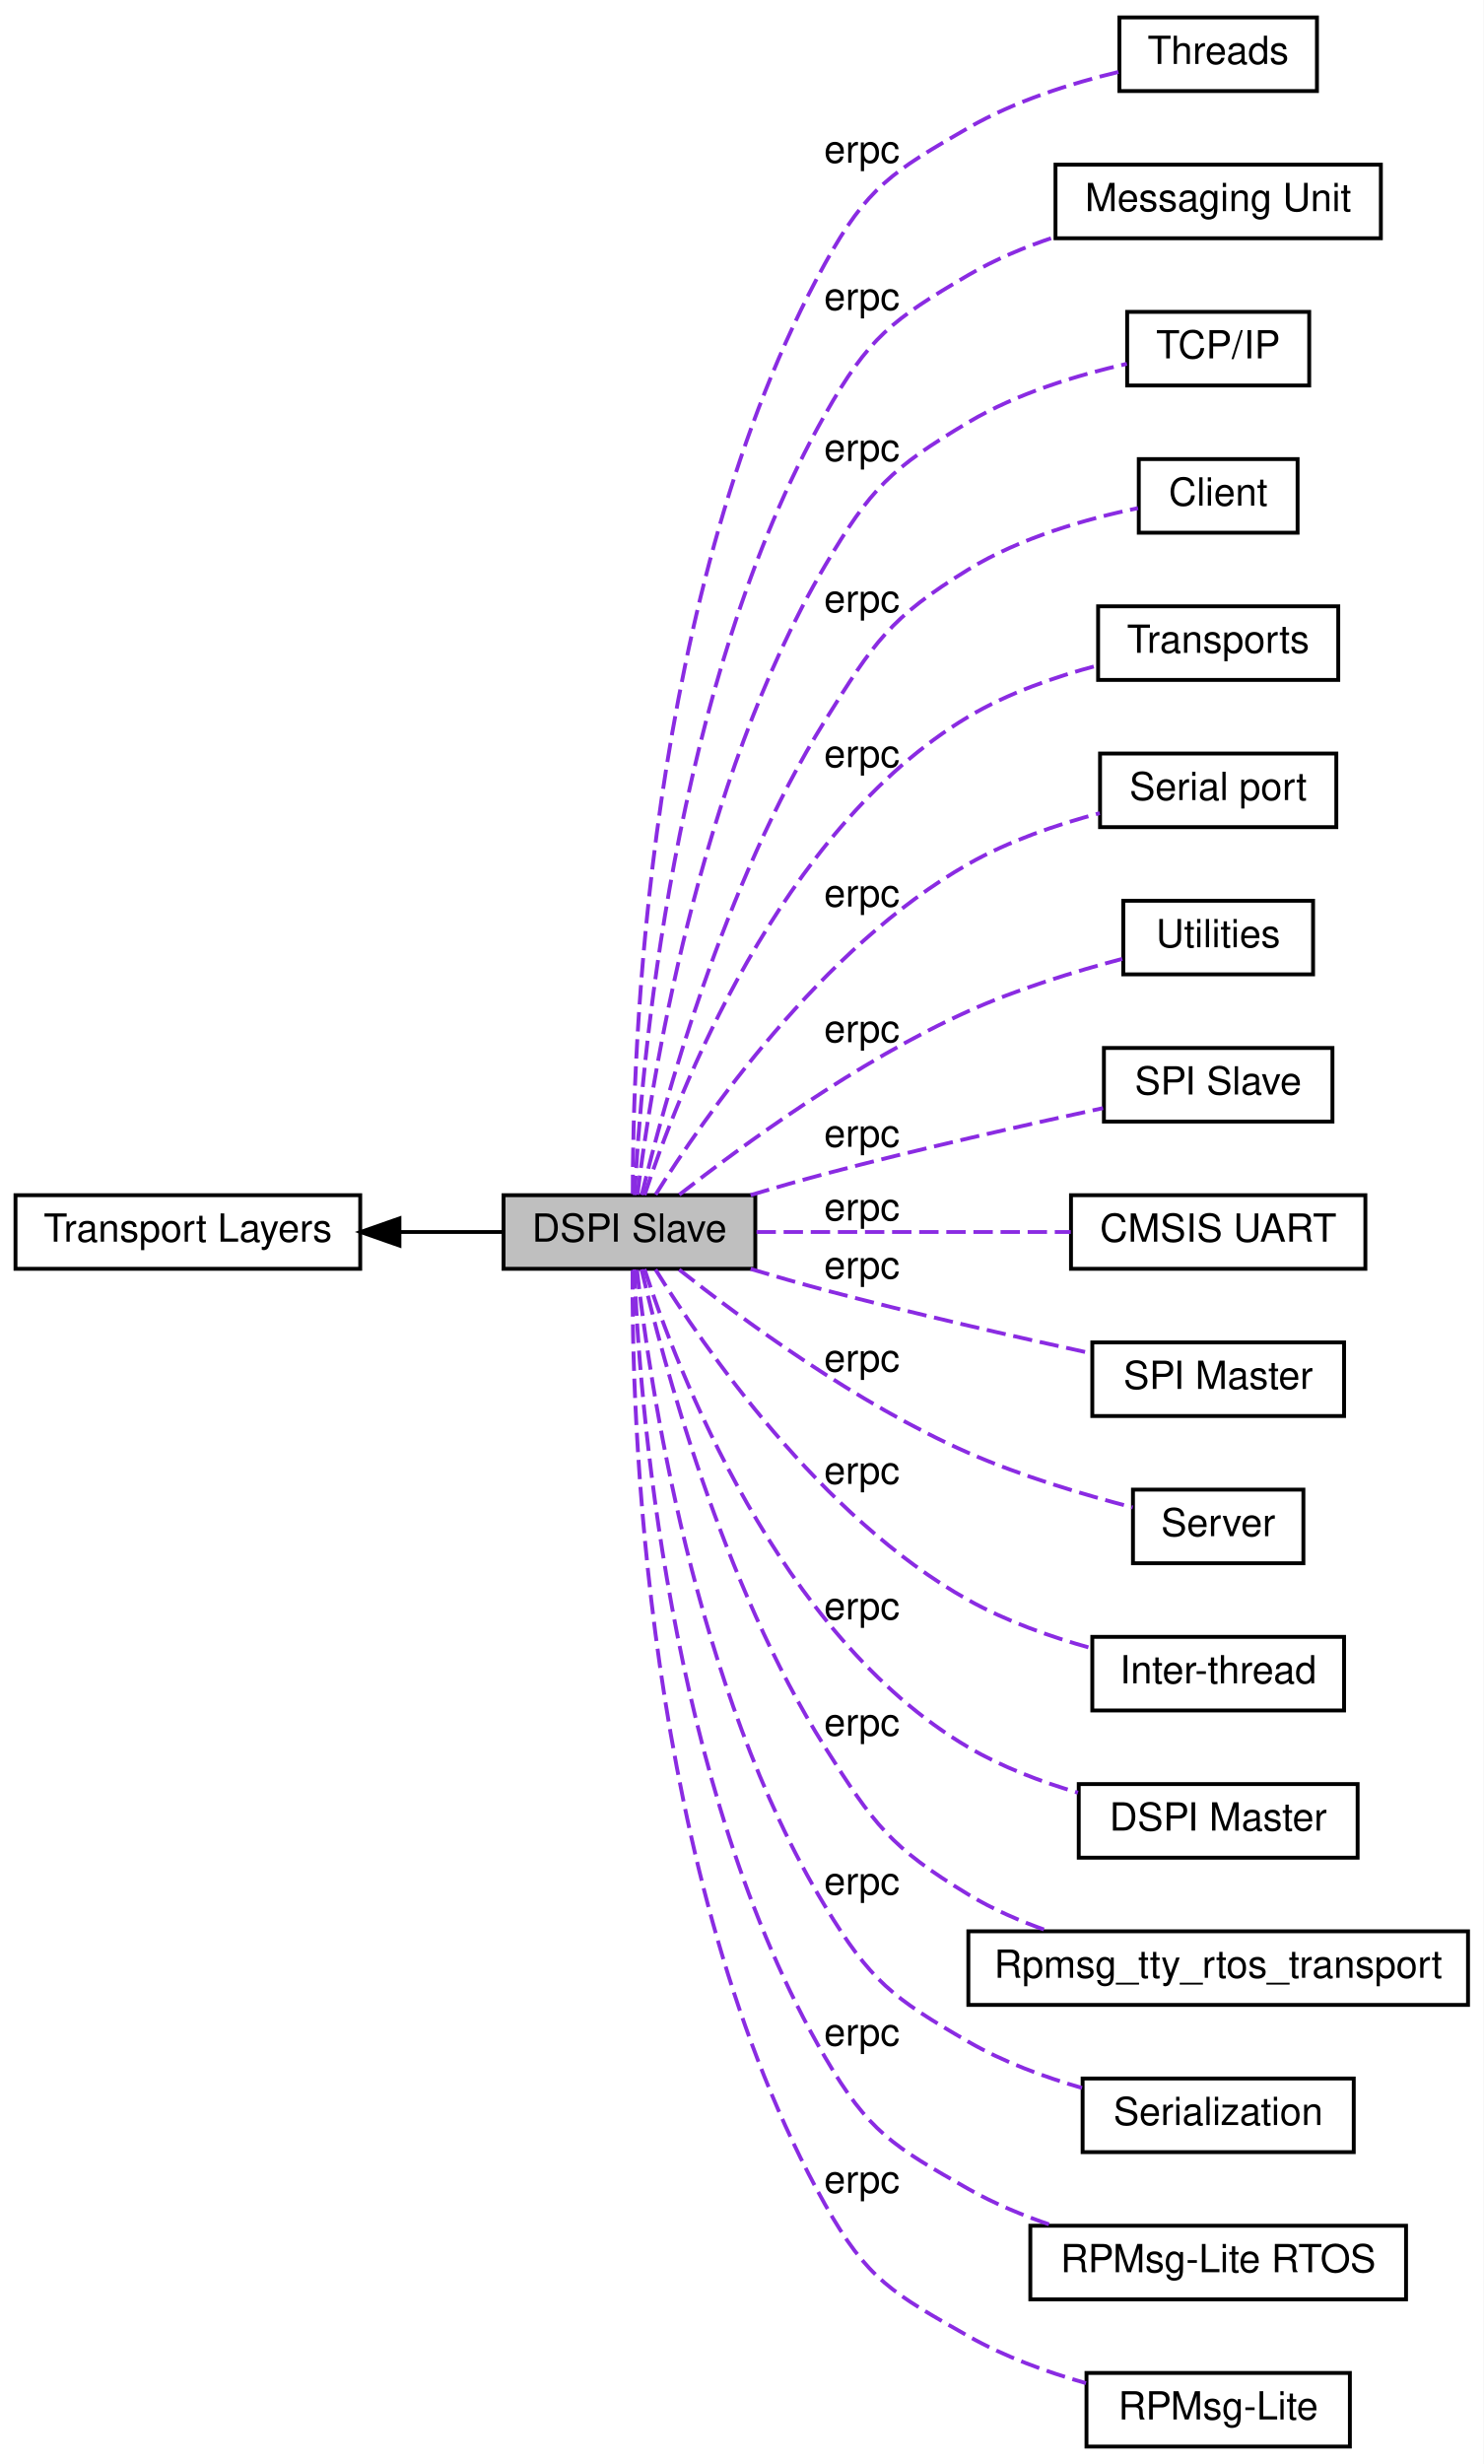
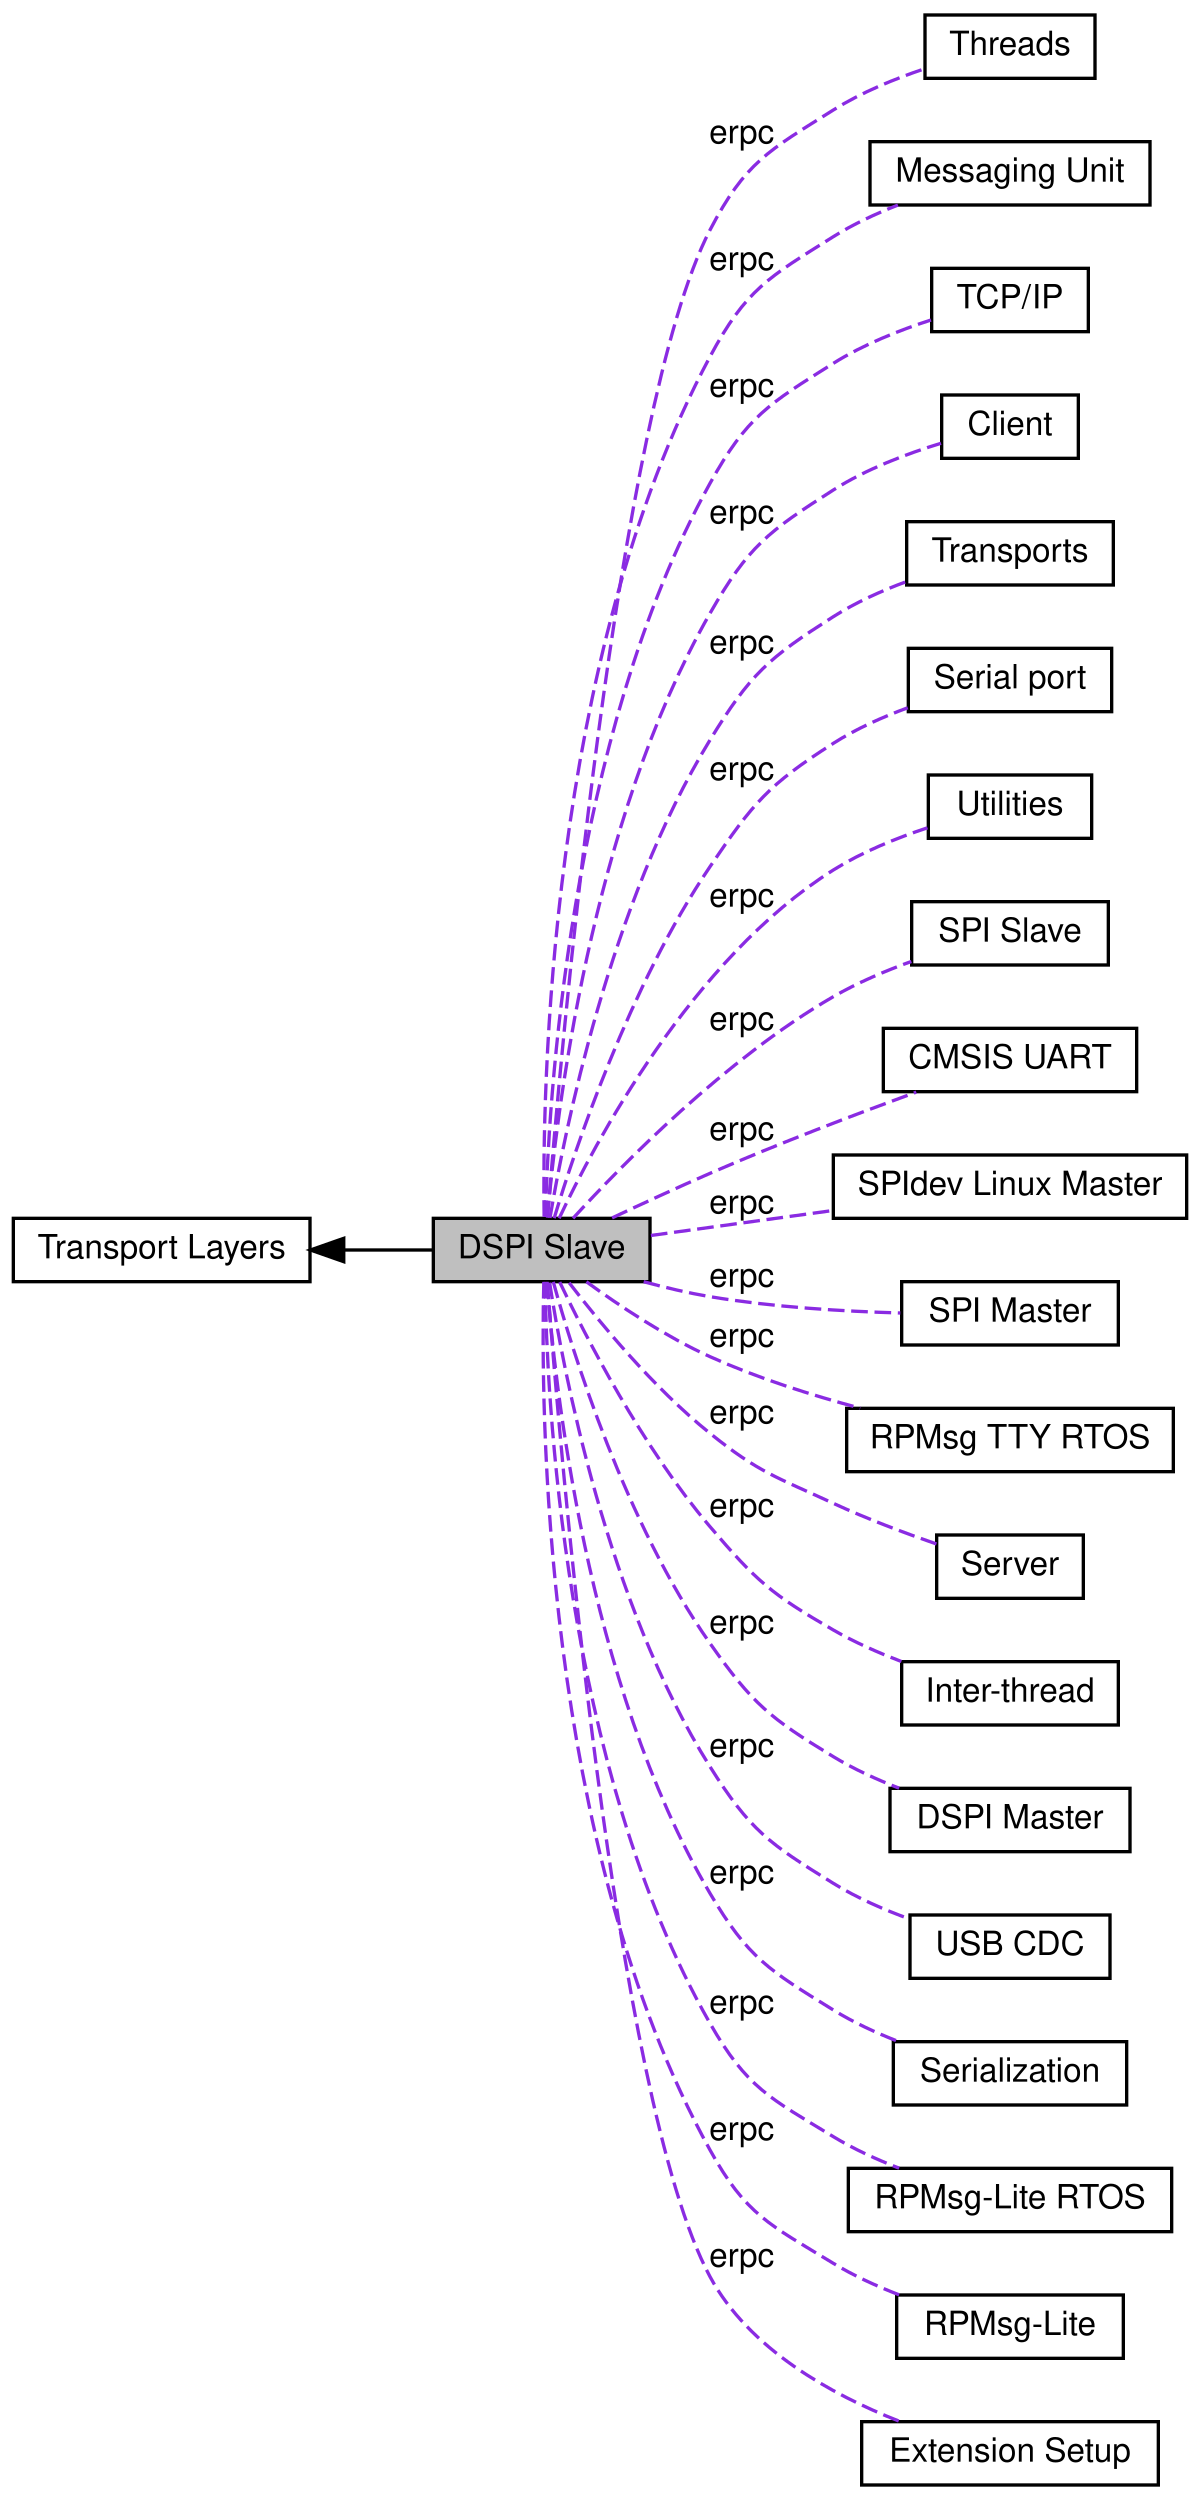
- <svg xmlns="http://www.w3.org/2000/svg" xmlns:xlink="http://www.w3.org/1999/xlink" width="383pt" height="636pt" viewBox="0.00 0.00 383.00 636.00">
-   <g id="graph0" class="graph" transform="scale(1 1) rotate(0) translate(4 632)">
-     <polygon fill="white" stroke="none" points="-4,4 -4,-632 379,-632 379,4 -4,4" />
+ <svg xmlns="http://www.w3.org/2000/svg" xmlns:xlink="http://www.w3.org/1999/xlink" width="360pt" height="750pt" viewBox="0.00 0.00 360.00 750.00">
+   <g id="graph0" class="graph" transform="scale(1 1) rotate(0) translate(4 746)">
+     <polygon fill="white" stroke="none" points="-4,4 -4,-746 356,-746 356,4 -4,4" />
    <g id="node1" class="node">
      <g id="a_node1">
        <a xlink:href="group__transports.html" target="_top" xlink:title="Transport layer classes. ">
-           <polygon fill="white" stroke="black" points="0,-304.5 0,-323.5 89,-323.5 89,-304.5 0,-304.5" />
-           <text text-anchor="middle" x="44.5" y="-311.5" font-family="Helvetica,sans-Serif" font-size="10.00">Transport Layers</text>
+           <polygon fill="white" stroke="black" points="0,-361.5 0,-380.5 89,-380.5 89,-361.5 0,-361.5" />
+           <text text-anchor="middle" x="44.5" y="-368.5" font-family="Helvetica,sans-Serif" font-size="10.00">Transport Layers</text>
        </a>
      </g>
    </g>
    <g id="node2" class="node">
-       <polygon fill="#bfbfbf" stroke="black" points="126,-304.5 126,-323.5 191,-323.5 191,-304.5 126,-304.5" />
-       <text text-anchor="middle" x="158.5" y="-311.5" font-family="Helvetica,sans-Serif" font-size="10.00">DSPI Slave</text>
+       <polygon fill="#bfbfbf" stroke="black" points="126,-361.5 126,-380.5 191,-380.5 191,-361.5 126,-361.5" />
+       <text text-anchor="middle" x="158.5" y="-368.5" font-family="Helvetica,sans-Serif" font-size="10.00">DSPI Slave</text>
    </g>
    <g id="edge1" class="edge">
-       <path fill="none" stroke="black" d="M99.336,-314C108.456,-314 117.653,-314 125.957,-314" />
-       <polygon fill="black" stroke="black" points="99.123,-310.5 89.123,-314 99.123,-317.5 99.123,-310.5" />
+       <path fill="none" stroke="black" d="M99.336,-371C108.456,-371 117.653,-371 125.957,-371" />
+       <polygon fill="black" stroke="black" points="99.123,-367.5 89.123,-371 99.123,-374.5 99.123,-367.5" />
    </g>
    <g id="node3" class="node">
      <g id="a_node3">
        <a xlink:href="group__port__threads.html" target="_top" xlink:title="Threading model. ">
-           <polygon fill="white" stroke="black" points="285,-608.5 285,-627.5 336,-627.5 336,-608.5 285,-608.5" />
-           <text text-anchor="middle" x="310.5" y="-615.5" font-family="Helvetica,sans-Serif" font-size="10.00">Threads</text>
-         </a>
-       </g>
-     </g>
-     <g id="edge7" class="edge">
-       <path fill="none" stroke="blueviolet" stroke-dasharray="5,2" d="M159.366,-323.786C159.297,-358.758 162.606,-479.941 209,-564 219.938,-583.818 226.403,-587.671 246,-599 257.955,-605.911 272.654,-610.518 284.899,-613.462" />
-       <text text-anchor="middle" x="218.5" y="-590" font-family="Helvetica,sans-Serif" font-size="10.00">erpc</text>
+           <polygon fill="white" stroke="black" points="273.5,-722.5 273.5,-741.5 324.5,-741.5 324.5,-722.5 273.5,-722.5" />
+           <text text-anchor="middle" x="299" y="-729.5" font-family="Helvetica,sans-Serif" font-size="10.00">Threads</text>
+         </a>
+       </g>
+     </g>
+     <g id="edge8" class="edge">
+       <path fill="none" stroke="blueviolet" stroke-dasharray="5,2" d="M160.248,-380.703C163.919,-426.744 180.995,-623.172 209,-677 219.59,-697.354 226.573,-700.793 246,-713 254.382,-718.267 264.437,-722.372 273.462,-725.396" />
+       <text text-anchor="middle" x="218.5" y="-703" font-family="Helvetica,sans-Serif" font-size="10.00">erpc</text>
    </g>
    <g id="node4" class="node">
      <g id="a_node4">
        <a xlink:href="group__mu__transport.html" target="_top" xlink:title="Messaging Unit transport. ">
-           <polygon fill="white" stroke="black" points="268.5,-570.5 268.5,-589.5 352.5,-589.5 352.5,-570.5 268.5,-570.5" />
-           <text text-anchor="middle" x="310.5" y="-577.5" font-family="Helvetica,sans-Serif" font-size="10.00">Messaging Unit</text>
-         </a>
-       </g>
-     </g>
-     <g id="edge10" class="edge">
-       <path fill="none" stroke="blueviolet" stroke-dasharray="5,2" d="M159.859,-323.515C161.402,-354.558 169.357,-454.914 209,-525 220.296,-544.971 226.218,-549.377 246,-561 252.846,-565.022 260.614,-568.257 268.311,-570.835" />
-       <text text-anchor="middle" x="218.5" y="-552" font-family="Helvetica,sans-Serif" font-size="10.00">erpc</text>
+           <polygon fill="white" stroke="black" points="257,-684.5 257,-703.5 341,-703.5 341,-684.5 257,-684.5" />
+           <text text-anchor="middle" x="299" y="-691.5" font-family="Helvetica,sans-Serif" font-size="10.00">Messaging Unit</text>
+         </a>
+       </g>
+     </g>
+     <g id="edge11" class="edge">
+       <path fill="none" stroke="blueviolet" stroke-dasharray="5,2" d="M159.234,-380.949C158.67,-417.652 160.378,-548.033 209,-639 219.816,-659.235 226.573,-662.793 246,-675 251.941,-678.733 258.722,-681.882 265.381,-684.477" />
+       <text text-anchor="middle" x="218.5" y="-665" font-family="Helvetica,sans-Serif" font-size="10.00">erpc</text>
    </g>
    <g id="node5" class="node">
      <g id="a_node5">
        <a xlink:href="group__tcp__transport.html" target="_top" xlink:title="Simple TCP/IP transport. ">
-           <polygon fill="white" stroke="black" points="287,-532.5 287,-551.5 334,-551.5 334,-532.5 287,-532.5" />
-           <text text-anchor="middle" x="310.5" y="-539.5" font-family="Helvetica,sans-Serif" font-size="10.00">TCP/IP</text>
-         </a>
-       </g>
-     </g>
-     <g id="edge17" class="edge">
-       <path fill="none" stroke="blueviolet" stroke-dasharray="5,2" d="M160.557,-323.607C163.895,-350.818 176.012,-430.059 209,-486 220.813,-506.032 226.03,-511.082 246,-523 258.549,-530.489 274.275,-535.224 286.937,-538.094" />
-       <text text-anchor="middle" x="218.5" y="-513" font-family="Helvetica,sans-Serif" font-size="10.00">erpc</text>
+           <polygon fill="white" stroke="black" points="275.5,-646.5 275.5,-665.5 322.5,-665.5 322.5,-646.5 275.5,-646.5" />
+           <text text-anchor="middle" x="299" y="-653.5" font-family="Helvetica,sans-Serif" font-size="10.00">TCP/IP</text>
+         </a>
+       </g>
+     </g>
+     <g id="edge19" class="edge">
+       <path fill="none" stroke="blueviolet" stroke-dasharray="5,2" d="M159.63,-380.897C160.464,-414.162 166.472,-524.168 209,-601 220.111,-621.074 226.573,-624.793 246,-637 254.952,-642.625 265.812,-646.924 275.287,-649.998" />
+       <text text-anchor="middle" x="218.5" y="-627" font-family="Helvetica,sans-Serif" font-size="10.00">erpc</text>
    </g>
    <g id="node6" class="node">
      <g id="a_node6">
        <a xlink:href="group__infra__client.html" target="_top" xlink:title="Client classes. ">
-           <polygon fill="white" stroke="black" points="290,-494.5 290,-513.5 331,-513.5 331,-494.5 290,-494.5" />
-           <text text-anchor="middle" x="310.5" y="-501.5" font-family="Helvetica,sans-Serif" font-size="10.00">Client</text>
+           <polygon fill="white" stroke="black" points="278.5,-608.5 278.5,-627.5 319.5,-627.5 319.5,-608.5 278.5,-608.5" />
+           <text text-anchor="middle" x="299" y="-615.5" font-family="Helvetica,sans-Serif" font-size="10.00">Client</text>
        </a>
      </g>
    </g>
    <g id="edge2" class="edge">
-       <path fill="none" stroke="blueviolet" stroke-dasharray="5,2" d="M161.679,-323.547C167.12,-346.131 182.783,-404.084 209,-446 221.67,-466.257 225.646,-472.487 246,-485 259.43,-493.257 276.672,-498.117 289.799,-500.852" />
-       <text text-anchor="middle" x="218.5" y="-474" font-family="Helvetica,sans-Serif" font-size="10.00">erpc</text>
+       <path fill="none" stroke="blueviolet" stroke-dasharray="5,2" d="M160.225,-380.814C162.758,-410.189 173.118,-499.257 209,-562 220.545,-582.188 226.394,-586.492 246,-599 255.886,-605.307 268.159,-609.917 278.299,-613.016" />
+       <text text-anchor="middle" x="218.5" y="-589" font-family="Helvetica,sans-Serif" font-size="10.00">erpc</text>
    </g>
    <g id="node7" class="node">
      <g id="a_node7">
        <a xlink:href="group__infra__transport.html" target="_top" xlink:title="Superclasses for building transports. ">
-           <polygon fill="white" stroke="black" points="279.5,-456.5 279.5,-475.5 341.5,-475.5 341.5,-456.5 279.5,-456.5" />
-           <text text-anchor="middle" x="310.5" y="-463.5" font-family="Helvetica,sans-Serif" font-size="10.00">Transports</text>
+           <polygon fill="white" stroke="black" points="268,-570.5 268,-589.5 330,-589.5 330,-570.5 268,-570.5" />
+           <text text-anchor="middle" x="299" y="-577.5" font-family="Helvetica,sans-Serif" font-size="10.00">Transports</text>
        </a>
      </g>
    </g>
    <g id="edge4" class="edge">
-       <path fill="none" stroke="blueviolet" stroke-dasharray="5,2" d="M162.413,-323.541C170.702,-348.856 197.04,-417.78 246,-447 256.178,-453.074 268.445,-457.336 279.473,-460.261" />
-       <text text-anchor="middle" x="218.5" y="-434" font-family="Helvetica,sans-Serif" font-size="10.00">erpc</text>
+       <path fill="none" stroke="blueviolet" stroke-dasharray="5,2" d="M160.992,-380.616C165.222,-405.767 178.981,-474.945 209,-524 221.139,-543.837 226.394,-548.492 246,-561 252.645,-565.239 260.368,-568.712 267.797,-571.474" />
+       <text text-anchor="middle" x="218.5" y="-550" font-family="Helvetica,sans-Serif" font-size="10.00">erpc</text>
    </g>
    <g id="node8" class="node">
      <g id="a_node8">
        <a xlink:href="group__serial__transport.html" target="_top" xlink:title="POSIX and Win32 serial port transport. ">
-           <polygon fill="white" stroke="black" points="280,-418.5 280,-437.5 341,-437.5 341,-418.5 280,-418.5" />
-           <text text-anchor="middle" x="310.5" y="-425.5" font-family="Helvetica,sans-Serif" font-size="10.00">Serial port</text>
-         </a>
-       </g>
-     </g>
-     <g id="edge14" class="edge">
-       <path fill="none" stroke="blueviolet" stroke-dasharray="5,2" d="M165.264,-323.649C177.48,-343.184 207.994,-387.393 246,-409 256.404,-414.915 268.834,-419.159 279.928,-422.115" />
-       <text text-anchor="middle" x="218.5" y="-398" font-family="Helvetica,sans-Serif" font-size="10.00">erpc</text>
+           <polygon fill="white" stroke="black" points="268.5,-532.5 268.5,-551.5 329.5,-551.5 329.5,-532.5 268.5,-532.5" />
+           <text text-anchor="middle" x="299" y="-539.5" font-family="Helvetica,sans-Serif" font-size="10.00">Serial port</text>
+         </a>
+       </g>
+     </g>
+     <g id="edge15" class="edge">
+       <path fill="none" stroke="blueviolet" stroke-dasharray="5,2" d="M162.251,-380.549C168.443,-401.066 184.844,-450.381 209,-486 222.053,-505.247 226.394,-510.492 246,-523 252.807,-527.342 260.745,-530.881 268.34,-533.675" />
+       <text text-anchor="middle" x="218.5" y="-512" font-family="Helvetica,sans-Serif" font-size="10.00">erpc</text>
    </g>
    <g id="node9" class="node">
      <g id="a_node9">
        <a xlink:href="group__infra__utility.html" target="_top" xlink:title="Utility code used by the infrastructure. ">
-           <polygon fill="white" stroke="black" points="286,-380.5 286,-399.5 335,-399.5 335,-380.5 286,-380.5" />
-           <text text-anchor="middle" x="310.5" y="-387.5" font-family="Helvetica,sans-Serif" font-size="10.00">Utilities</text>
+           <polygon fill="white" stroke="black" points="274.5,-494.5 274.5,-513.5 323.5,-513.5 323.5,-494.5 274.5,-494.5" />
+           <text text-anchor="middle" x="299" y="-501.5" font-family="Helvetica,sans-Serif" font-size="10.00">Utilities</text>
        </a>
      </g>
    </g>
    <g id="edge5" class="edge">
-       <path fill="none" stroke="blueviolet" stroke-dasharray="5,2" d="M171.382,-323.624C187.421,-336.18 217.307,-358.067 246,-371 258.694,-376.721 273.574,-381.279 285.738,-384.495" />
-       <text text-anchor="middle" x="218.5" y="-363" font-family="Helvetica,sans-Serif" font-size="10.00">erpc</text>
+       <path fill="none" stroke="blueviolet" stroke-dasharray="5,2" d="M163.751,-380.513C174.217,-402.757 203.507,-458.3 246,-485 254.627,-490.421 265.025,-494.61 274.248,-497.658" />
+       <text text-anchor="middle" x="218.5" y="-474" font-family="Helvetica,sans-Serif" font-size="10.00">erpc</text>
    </g>
    <g id="node10" class="node">
      <g id="a_node10">
        <a xlink:href="group__spi__slave__transport.html" target="_top" xlink:title="Kinetis SDK SPI slave driver transport. ">
-           <polygon fill="white" stroke="black" points="281,-342.5 281,-361.5 340,-361.5 340,-342.5 281,-342.5" />
-           <text text-anchor="middle" x="310.5" y="-349.5" font-family="Helvetica,sans-Serif" font-size="10.00">SPI Slave</text>
-         </a>
-       </g>
-     </g>
-     <g id="edge16" class="edge">
-       <path fill="none" stroke="blueviolet" stroke-dasharray="5,2" d="M189.772,-323.536C196.102,-325.428 202.751,-327.34 209,-329 233.046,-335.387 260.608,-341.619 280.78,-345.981" />
-       <text text-anchor="middle" x="218.5" y="-336" font-family="Helvetica,sans-Serif" font-size="10.00">erpc</text>
+           <polygon fill="white" stroke="black" points="269.5,-456.5 269.5,-475.5 328.5,-475.5 328.5,-456.5 269.5,-456.5" />
+           <text text-anchor="middle" x="299" y="-463.5" font-family="Helvetica,sans-Serif" font-size="10.00">SPI Slave</text>
+         </a>
+       </g>
+     </g>
+     <g id="edge17" class="edge">
+       <path fill="none" stroke="blueviolet" stroke-dasharray="5,2" d="M167.91,-380.512C182.396,-396.368 213.631,-428.301 246,-447 253.241,-451.183 261.566,-454.717 269.402,-457.56" />
+       <text text-anchor="middle" x="218.5" y="-437" font-family="Helvetica,sans-Serif" font-size="10.00">erpc</text>
    </g>
    <g id="node11" class="node">
      <g id="a_node11">
        <a xlink:href="group__uart__transport.html" target="_top" xlink:title="CMSIS UART driver transport. ">
-           <polygon fill="white" stroke="black" points="272.5,-304.5 272.5,-323.5 348.5,-323.5 348.5,-304.5 272.5,-304.5" />
-           <text text-anchor="middle" x="310.5" y="-311.5" font-family="Helvetica,sans-Serif" font-size="10.00">CMSIS UART</text>
-         </a>
-       </g>
-     </g>
-     <g id="edge18" class="edge">
-       <path fill="none" stroke="blueviolet" stroke-dasharray="5,2" d="M191.311,-314C215.047,-314 247.537,-314 272.445,-314" />
-       <text text-anchor="middle" x="218.5" y="-317" font-family="Helvetica,sans-Serif" font-size="10.00">erpc</text>
+           <polygon fill="white" stroke="black" points="261,-418.5 261,-437.5 337,-437.5 337,-418.5 261,-418.5" />
+           <text text-anchor="middle" x="299" y="-425.5" font-family="Helvetica,sans-Serif" font-size="10.00">CMSIS UART</text>
+         </a>
+       </g>
+     </g>
+     <g id="edge20" class="edge">
+       <path fill="none" stroke="blueviolet" stroke-dasharray="5,2" d="M179.627,-380.629C188.575,-384.838 199.267,-389.769 209,-394 229.478,-402.902 253.109,-411.87 270.872,-418.359" />
+       <text text-anchor="middle" x="218.5" y="-404" font-family="Helvetica,sans-Serif" font-size="10.00">erpc</text>
    </g>
    <g id="node12" class="node">
      <g id="a_node12">
-         <a xlink:href="group__spi__master__transport.html" target="_top" xlink:title="Kinetis SDK SPI master driver transport. ">
-           <polygon fill="white" stroke="black" points="278,-266.5 278,-285.5 343,-285.5 343,-266.5 278,-266.5" />
-           <text text-anchor="middle" x="310.5" y="-273.5" font-family="Helvetica,sans-Serif" font-size="10.00">SPI Master</text>
-         </a>
-       </g>
-     </g>
-     <g id="edge15" class="edge">
-       <path fill="none" stroke="blueviolet" stroke-dasharray="5,2" d="M189.772,-304.464C196.102,-302.572 202.751,-300.66 209,-299 231.835,-292.935 257.841,-287.01 277.677,-282.692" />
-       <text text-anchor="middle" x="218.5" y="-302" font-family="Helvetica,sans-Serif" font-size="10.00">erpc</text>
+         <a xlink:href="group__spidev__master__transport.html" target="_top" xlink:title="SPIdev Linux transport. ">
+           <polygon fill="white" stroke="black" points="246,-380.5 246,-399.5 352,-399.5 352,-380.5 246,-380.5" />
+           <text text-anchor="middle" x="299" y="-387.5" font-family="Helvetica,sans-Serif" font-size="10.00">SPIdev Linux Master</text>
+         </a>
+       </g>
+     </g>
+     <g id="edge18" class="edge">
+       <path fill="none" stroke="blueviolet" stroke-dasharray="5,2" d="M191.275,-375.359C207.407,-377.572 227.422,-380.318 245.745,-382.832" />
+       <text text-anchor="middle" x="218.5" y="-382" font-family="Helvetica,sans-Serif" font-size="10.00">erpc</text>
    </g>
    <g id="node13" class="node">
      <g id="a_node13">
-         <a xlink:href="group__infra__server.html" target="_top" xlink:title="Server classes. ">
-           <polygon fill="white" stroke="black" points="288.5,-228.5 288.5,-247.5 332.5,-247.5 332.5,-228.5 288.5,-228.5" />
-           <text text-anchor="middle" x="310.5" y="-235.5" font-family="Helvetica,sans-Serif" font-size="10.00">Server</text>
-         </a>
-       </g>
-     </g>
-     <g id="edge6" class="edge">
-       <path fill="none" stroke="blueviolet" stroke-dasharray="5,2" d="M171.344,-304.291C187.341,-291.641 217.18,-269.649 246,-257 259.698,-250.988 275.859,-246.182 288.449,-242.908" />
-       <text text-anchor="middle" x="218.5" y="-278" font-family="Helvetica,sans-Serif" font-size="10.00">erpc</text>
+         <a xlink:href="group__spi__master__transport.html" target="_top" xlink:title="Kinetis SDK SPI master driver transport. ">
+           <polygon fill="white" stroke="black" points="266.5,-342.5 266.5,-361.5 331.5,-361.5 331.5,-342.5 266.5,-342.5" />
+           <text text-anchor="middle" x="299" y="-349.5" font-family="Helvetica,sans-Serif" font-size="10.00">SPI Master</text>
+         </a>
+       </g>
+     </g>
+     <g id="edge16" class="edge">
+       <path fill="none" stroke="blueviolet" stroke-dasharray="5,2" d="M189.1,-361.488C195.596,-359.721 202.482,-358.091 209,-357 227.774,-353.857 249.053,-352.58 266.096,-352.101" />
+       <text text-anchor="middle" x="218.5" y="-360" font-family="Helvetica,sans-Serif" font-size="10.00">erpc</text>
    </g>
    <g id="node14" class="node">
      <g id="a_node14">
-         <a xlink:href="group__itbp__transport.html" target="_top" xlink:title="Simple inter-thread communications transport. ">
-           <polygon fill="white" stroke="black" points="278,-190.5 278,-209.5 343,-209.5 343,-190.5 278,-190.5" />
-           <text text-anchor="middle" x="310.5" y="-197.5" font-family="Helvetica,sans-Serif" font-size="10.00">Inter-thread</text>
-         </a>
-       </g>
-     </g>
-     <g id="edge9" class="edge">
-       <path fill="none" stroke="blueviolet" stroke-dasharray="5,2" d="M165.238,-304.305C177.405,-284.683 207.834,-240.325 246,-219 255.744,-213.556 267.221,-209.509 277.718,-206.583" />
-       <text text-anchor="middle" x="218.5" y="-249" font-family="Helvetica,sans-Serif" font-size="10.00">erpc</text>
+         <a xlink:href="group__rpmsg__tty__rtos__transport.html" target="_top" xlink:title="RPMsg TTY RTOS transport. ">
+           <polygon fill="white" stroke="black" points="250,-304.5 250,-323.5 348,-323.5 348,-304.5 250,-304.5" />
+           <text text-anchor="middle" x="299" y="-311.5" font-family="Helvetica,sans-Serif" font-size="10.00">RPMsg TTY RTOS</text>
+         </a>
+       </g>
+     </g>
+     <g id="edge14" class="edge">
+       <path fill="none" stroke="blueviolet" stroke-dasharray="5,2" d="M171.921,-361.464C181.585,-354.428 195.568,-345.061 209,-339 223.19,-332.597 239.405,-327.457 254.072,-323.542" />
+       <text text-anchor="middle" x="218.5" y="-342" font-family="Helvetica,sans-Serif" font-size="10.00">erpc</text>
    </g>
    <g id="node15" class="node">
      <g id="a_node15">
-         <a xlink:href="group__dspi__master__transport.html" target="_top" xlink:title="Kinetis SDK DSPI master driver transport. ">
-           <polygon fill="white" stroke="black" points="274.5,-152.5 274.5,-171.5 346.5,-171.5 346.5,-152.5 274.5,-152.5" />
-           <text text-anchor="middle" x="310.5" y="-159.5" font-family="Helvetica,sans-Serif" font-size="10.00">DSPI Master</text>
-         </a>
-       </g>
-     </g>
-     <g id="edge8" class="edge">
-       <path fill="none" stroke="blueviolet" stroke-dasharray="5,2" d="M162.391,-304.422C170.626,-279.016 196.841,-209.884 246,-181 254.632,-175.928 264.73,-172.11 274.302,-169.278" />
-       <text text-anchor="middle" x="218.5" y="-214" font-family="Helvetica,sans-Serif" font-size="10.00">erpc</text>
+         <a xlink:href="group__infra__server.html" target="_top" xlink:title="Server classes. ">
+           <polygon fill="white" stroke="black" points="277,-266.5 277,-285.5 321,-285.5 321,-266.5 277,-266.5" />
+           <text text-anchor="middle" x="299" y="-273.5" font-family="Helvetica,sans-Serif" font-size="10.00">Server</text>
+         </a>
+       </g>
+     </g>
+     <g id="edge6" class="edge">
+       <path fill="none" stroke="blueviolet" stroke-dasharray="5,2" d="M166.743,-361.182C175.736,-349.447 191.979,-329.683 209,-316 223.737,-304.153 228.839,-302.939 246,-295 255.945,-290.4 267.344,-286.129 276.931,-282.806" />
+       <text text-anchor="middle" x="218.5" y="-319" font-family="Helvetica,sans-Serif" font-size="10.00">erpc</text>
    </g>
    <g id="node16" class="node">
      <g id="a_node16">
-         <a xlink:href="group__rpmsg__tty__rtos__transport.html" target="_top" xlink:title="Rpmsg_tty_rtos_transport">
-           <polygon fill="white" stroke="black" points="246,-114.5 246,-133.5 375,-133.5 375,-114.5 246,-114.5" />
-           <text text-anchor="middle" x="310.5" y="-121.5" font-family="Helvetica,sans-Serif" font-size="10.00">Rpmsg_tty_rtos_transport</text>
-         </a>
-       </g>
-     </g>
-     <g id="edge13" class="edge">
-       <path fill="none" stroke="blueviolet" stroke-dasharray="5,2" d="M161.626,-304.357C166.953,-281.551 182.388,-223.055 209,-181 221.605,-161.081 225.839,-155.215 246,-143 252.299,-139.184 259.417,-136.088 266.551,-133.591" />
-       <text text-anchor="middle" x="218.5" y="-184" font-family="Helvetica,sans-Serif" font-size="10.00">erpc</text>
+         <a xlink:href="group__itbp__transport.html" target="_top" xlink:title="Simple inter-thread communications transport. ">
+           <polygon fill="white" stroke="black" points="266.5,-228.5 266.5,-247.5 331.5,-247.5 331.5,-228.5 266.5,-228.5" />
+           <text text-anchor="middle" x="299" y="-235.5" font-family="Helvetica,sans-Serif" font-size="10.00">Inter-thread</text>
+         </a>
+       </g>
+     </g>
+     <g id="edge10" class="edge">
+       <path fill="none" stroke="blueviolet" stroke-dasharray="5,2" d="M163.915,-361.366C171.62,-345.162 188.654,-311.883 209,-288 222.912,-271.669 227.424,-267.731 246,-257 252.325,-253.346 259.478,-250.187 266.409,-247.551" />
+       <text text-anchor="middle" x="218.5" y="-291" font-family="Helvetica,sans-Serif" font-size="10.00">erpc</text>
    </g>
    <g id="node17" class="node">
      <g id="a_node17">
-         <a xlink:href="group__infra__codec.html" target="_top" xlink:title="Classes used for message serialization. ">
-           <polygon fill="white" stroke="black" points="275.5,-76.5 275.5,-95.5 345.5,-95.5 345.5,-76.5 275.5,-76.5" />
-           <text text-anchor="middle" x="310.5" y="-83.5" font-family="Helvetica,sans-Serif" font-size="10.00">Serialization</text>
-         </a>
-       </g>
-     </g>
-     <g id="edge3" class="edge">
-       <path fill="none" stroke="blueviolet" stroke-dasharray="5,2" d="M160.451,-304.234C163.509,-276.583 174.962,-196.125 209,-140 220.738,-120.645 226.403,-116.329 246,-105 254.966,-99.817 265.476,-95.929 275.337,-93.068" />
-       <text text-anchor="middle" x="218.5" y="-143" font-family="Helvetica,sans-Serif" font-size="10.00">erpc</text>
+         <a xlink:href="group__dspi__master__transport.html" target="_top" xlink:title="Kinetis SDK DSPI master driver transport. ">
+           <polygon fill="white" stroke="black" points="263,-190.5 263,-209.5 335,-209.5 335,-190.5 263,-190.5" />
+           <text text-anchor="middle" x="299" y="-197.5" font-family="Helvetica,sans-Serif" font-size="10.00">DSPI Master</text>
+         </a>
+       </g>
+     </g>
+     <g id="edge9" class="edge">
+       <path fill="none" stroke="blueviolet" stroke-dasharray="5,2" d="M161.99,-361.435C167.772,-340.412 183.587,-289.175 209,-253 221.838,-234.726 226.923,-230.611 246,-219 252.076,-215.302 258.984,-212.155 265.736,-209.548" />
+       <text text-anchor="middle" x="218.5" y="-256" font-family="Helvetica,sans-Serif" font-size="10.00">erpc</text>
    </g>
    <g id="node18" class="node">
      <g id="a_node18">
-         <a xlink:href="group__rpmsg__lite__rtos__transport.html" target="_top" xlink:title="RPMsg-Lite zero copy transport using RTOS API. ">
-           <polygon fill="white" stroke="black" points="262,-38.5 262,-57.5 359,-57.5 359,-38.5 262,-38.5" />
-           <text text-anchor="middle" x="310.5" y="-45.5" font-family="Helvetica,sans-Serif" font-size="10.00">RPMsg-Lite RTOS</text>
-         </a>
-       </g>
-     </g>
-     <g id="edge11" class="edge">
-       <path fill="none" stroke="blueviolet" stroke-dasharray="5,2" d="M159.755,-304.349C160.98,-272.871 168.07,-171.181 209,-101 220.251,-81.708 226.585,-78.038 246,-67 252.702,-63.19 260.246,-60.072 267.732,-57.546" />
-       <text text-anchor="middle" x="218.5" y="-104" font-family="Helvetica,sans-Serif" font-size="10.00">erpc</text>
+         <a xlink:href="group___u_s_b___c_d_c__transport.html" target="_top" xlink:title="USB CDC transport. ">
+           <polygon fill="white" stroke="black" points="269,-152.5 269,-171.5 329,-171.5 329,-152.5 269,-152.5" />
+           <text text-anchor="middle" x="299" y="-159.5" font-family="Helvetica,sans-Serif" font-size="10.00">USB CDC</text>
+         </a>
+       </g>
+     </g>
+     <g id="edge21" class="edge">
+       <path fill="none" stroke="blueviolet" stroke-dasharray="5,2" d="M160.883,-361.21C164.851,-335.611 178.033,-265.268 209,-216 221.046,-196.835 226.749,-192.908 246,-181 253.03,-176.652 261.205,-173.081 268.962,-170.255" />
+       <text text-anchor="middle" x="218.5" y="-219" font-family="Helvetica,sans-Serif" font-size="10.00">erpc</text>
    </g>
    <g id="node19" class="node">
      <g id="a_node19">
+         <a xlink:href="group__infra__codec.html" target="_top" xlink:title="Classes used for message serialization. ">
+           <polygon fill="white" stroke="black" points="264,-114.5 264,-133.5 334,-133.5 334,-114.5 264,-114.5" />
+           <text text-anchor="middle" x="299" y="-121.5" font-family="Helvetica,sans-Serif" font-size="10.00">Serialization</text>
+         </a>
+       </g>
+     </g>
+     <g id="edge3" class="edge">
+       <path fill="none" stroke="blueviolet" stroke-dasharray="5,2" d="M160.087,-361.456C162.264,-332.081 171.793,-241.194 209,-178 220.485,-158.494 226.749,-154.908 246,-143 251.967,-139.309 258.759,-136.178 265.421,-133.588" />
+       <text text-anchor="middle" x="218.5" y="-181" font-family="Helvetica,sans-Serif" font-size="10.00">erpc</text>
+     </g>
+     <g id="node20" class="node">
+       <g id="a_node20">
+         <a xlink:href="group__rpmsg__lite__rtos__transport.html" target="_top" xlink:title="RPMsg-Lite zero copy transport using RTOS API. ">
+           <polygon fill="white" stroke="black" points="250.5,-76.5 250.5,-95.5 347.5,-95.5 347.5,-76.5 250.5,-76.5" />
+           <text text-anchor="middle" x="299" y="-83.5" font-family="Helvetica,sans-Serif" font-size="10.00">RPMsg-Lite RTOS</text>
+         </a>
+       </g>
+     </g>
+     <g id="edge12" class="edge">
+       <path fill="none" stroke="blueviolet" stroke-dasharray="5,2" d="M159.517,-361.436C159.973,-328.304 164.882,-216.247 209,-139 220.076,-119.607 226.923,-116.611 246,-105 252.076,-101.302 258.984,-98.154 265.736,-95.548" />
+       <text text-anchor="middle" x="218.5" y="-142" font-family="Helvetica,sans-Serif" font-size="10.00">erpc</text>
+     </g>
+     <g id="node21" class="node">
+       <g id="a_node21">
        <a xlink:href="group__rpmsg__lite__transport.html" target="_top" xlink:title="RPMsg-Lite zero copy transport. ">
-           <polygon fill="white" stroke="black" points="276.5,-0.5 276.5,-19.5 344.5,-19.5 344.5,-0.5 276.5,-0.5" />
-           <text text-anchor="middle" x="310.5" y="-7.5" font-family="Helvetica,sans-Serif" font-size="10.00">RPMsg-Lite</text>
-         </a>
-       </g>
-     </g>
-     <g id="edge12" class="edge">
-       <path fill="none" stroke="blueviolet" stroke-dasharray="5,2" d="M159.314,-304.152C159.067,-268.961 161.85,-147.062 209,-63 219.925,-43.522 226.585,-40.038 246,-29 255.303,-23.711 266.227,-19.757 276.367,-16.867" />
+           <polygon fill="white" stroke="black" points="265,-38.5 265,-57.5 333,-57.5 333,-38.5 265,-38.5" />
+           <text text-anchor="middle" x="299" y="-45.5" font-family="Helvetica,sans-Serif" font-size="10.00">RPMsg-Lite</text>
+         </a>
+       </g>
+     </g>
+     <g id="edge13" class="edge">
+       <path fill="none" stroke="blueviolet" stroke-dasharray="5,2" d="M159.142,-361.436C158.193,-325.004 158.555,-192.366 209,-101 219.795,-81.449 226.923,-78.611 246,-67 252.076,-63.302 258.984,-60.154 265.736,-57.548" />
+       <text text-anchor="middle" x="218.5" y="-104" font-family="Helvetica,sans-Serif" font-size="10.00">erpc</text>
+     </g>
+     <g id="node22" class="node">
+       <g id="a_node22">
+         <a xlink:href="group__port__setup__extensions.html" target="_top" xlink:title="Extension setup functions. ">
+           <polygon fill="white" stroke="black" points="254.5,-0.5 254.5,-19.5 343.5,-19.5 343.5,-0.5 254.5,-0.5" />
+           <text text-anchor="middle" x="299" y="-7.5" font-family="Helvetica,sans-Serif" font-size="10.00">Extension Setup</text>
+         </a>
+       </g>
+     </g>
+     <g id="edge7" class="edge">
+       <path fill="none" stroke="blueviolet" stroke-dasharray="5,2" d="M160.209,-361.216C163.7,-314.796 180.074,-116.778 209,-63 220.671,-41.302 245.339,-27.649 265.751,-19.644" />
      <text text-anchor="middle" x="218.5" y="-66" font-family="Helvetica,sans-Serif" font-size="10.00">erpc</text>
    </g>
  </g>
</svg>
